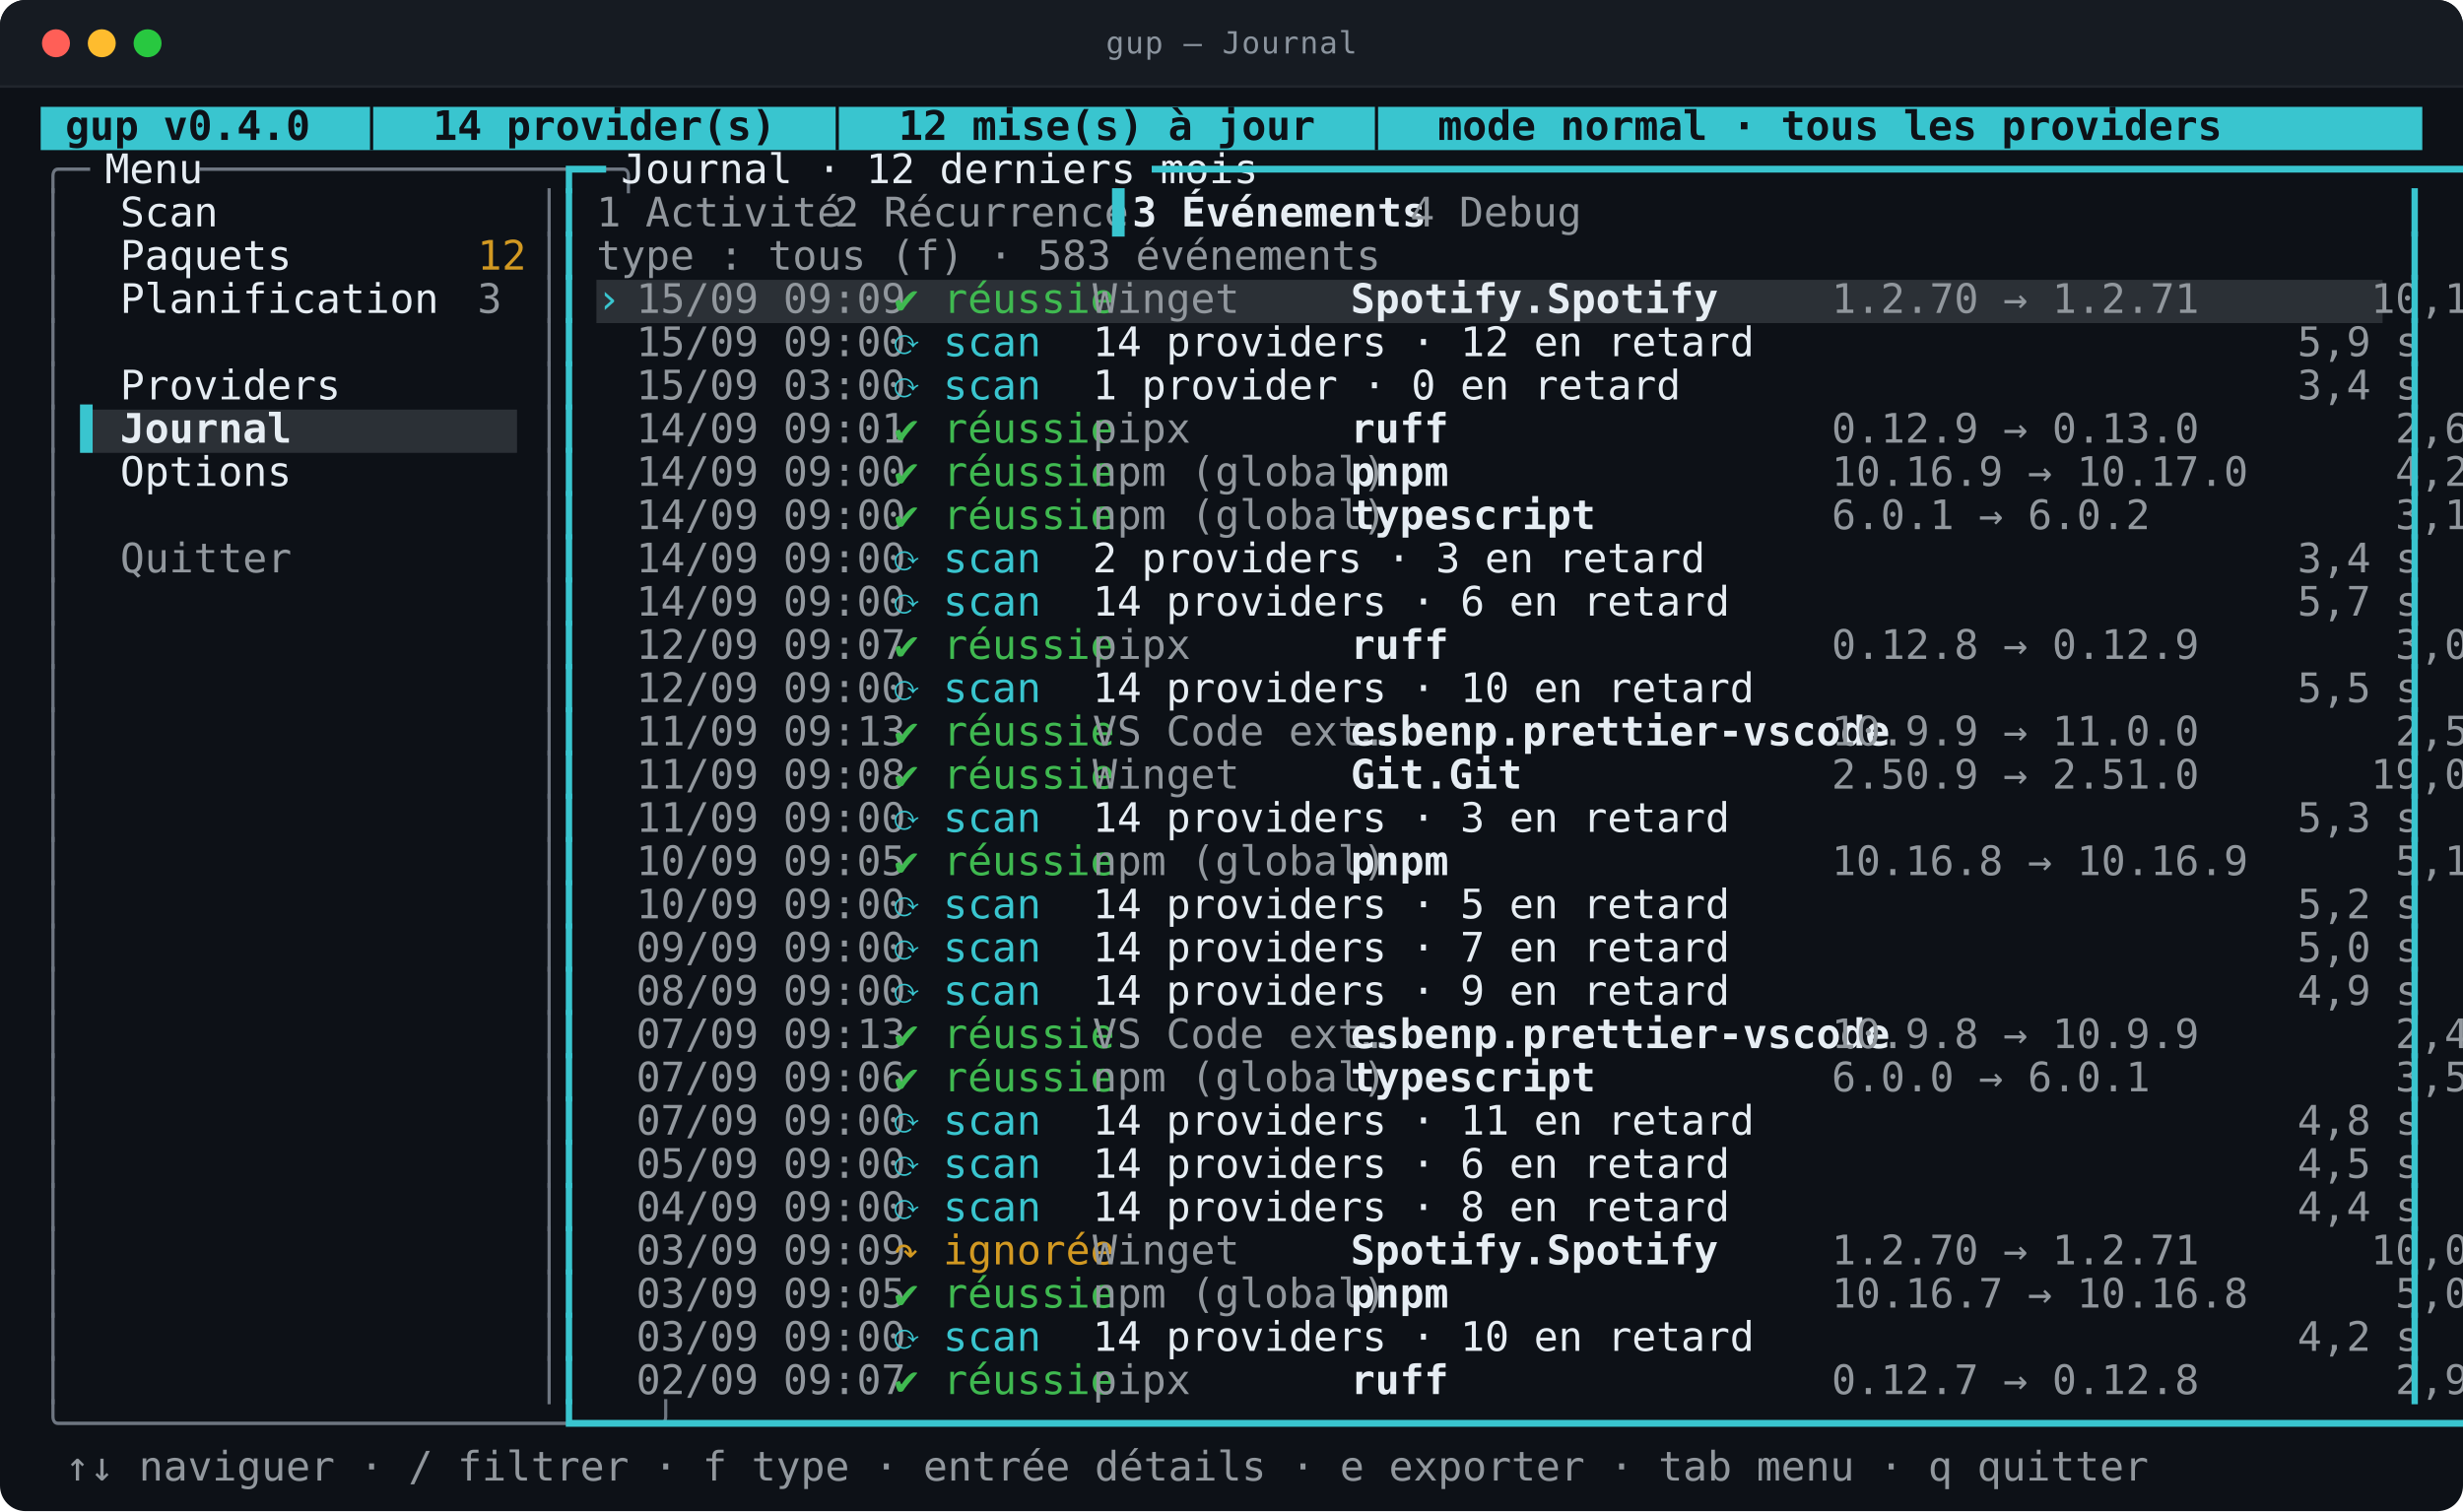
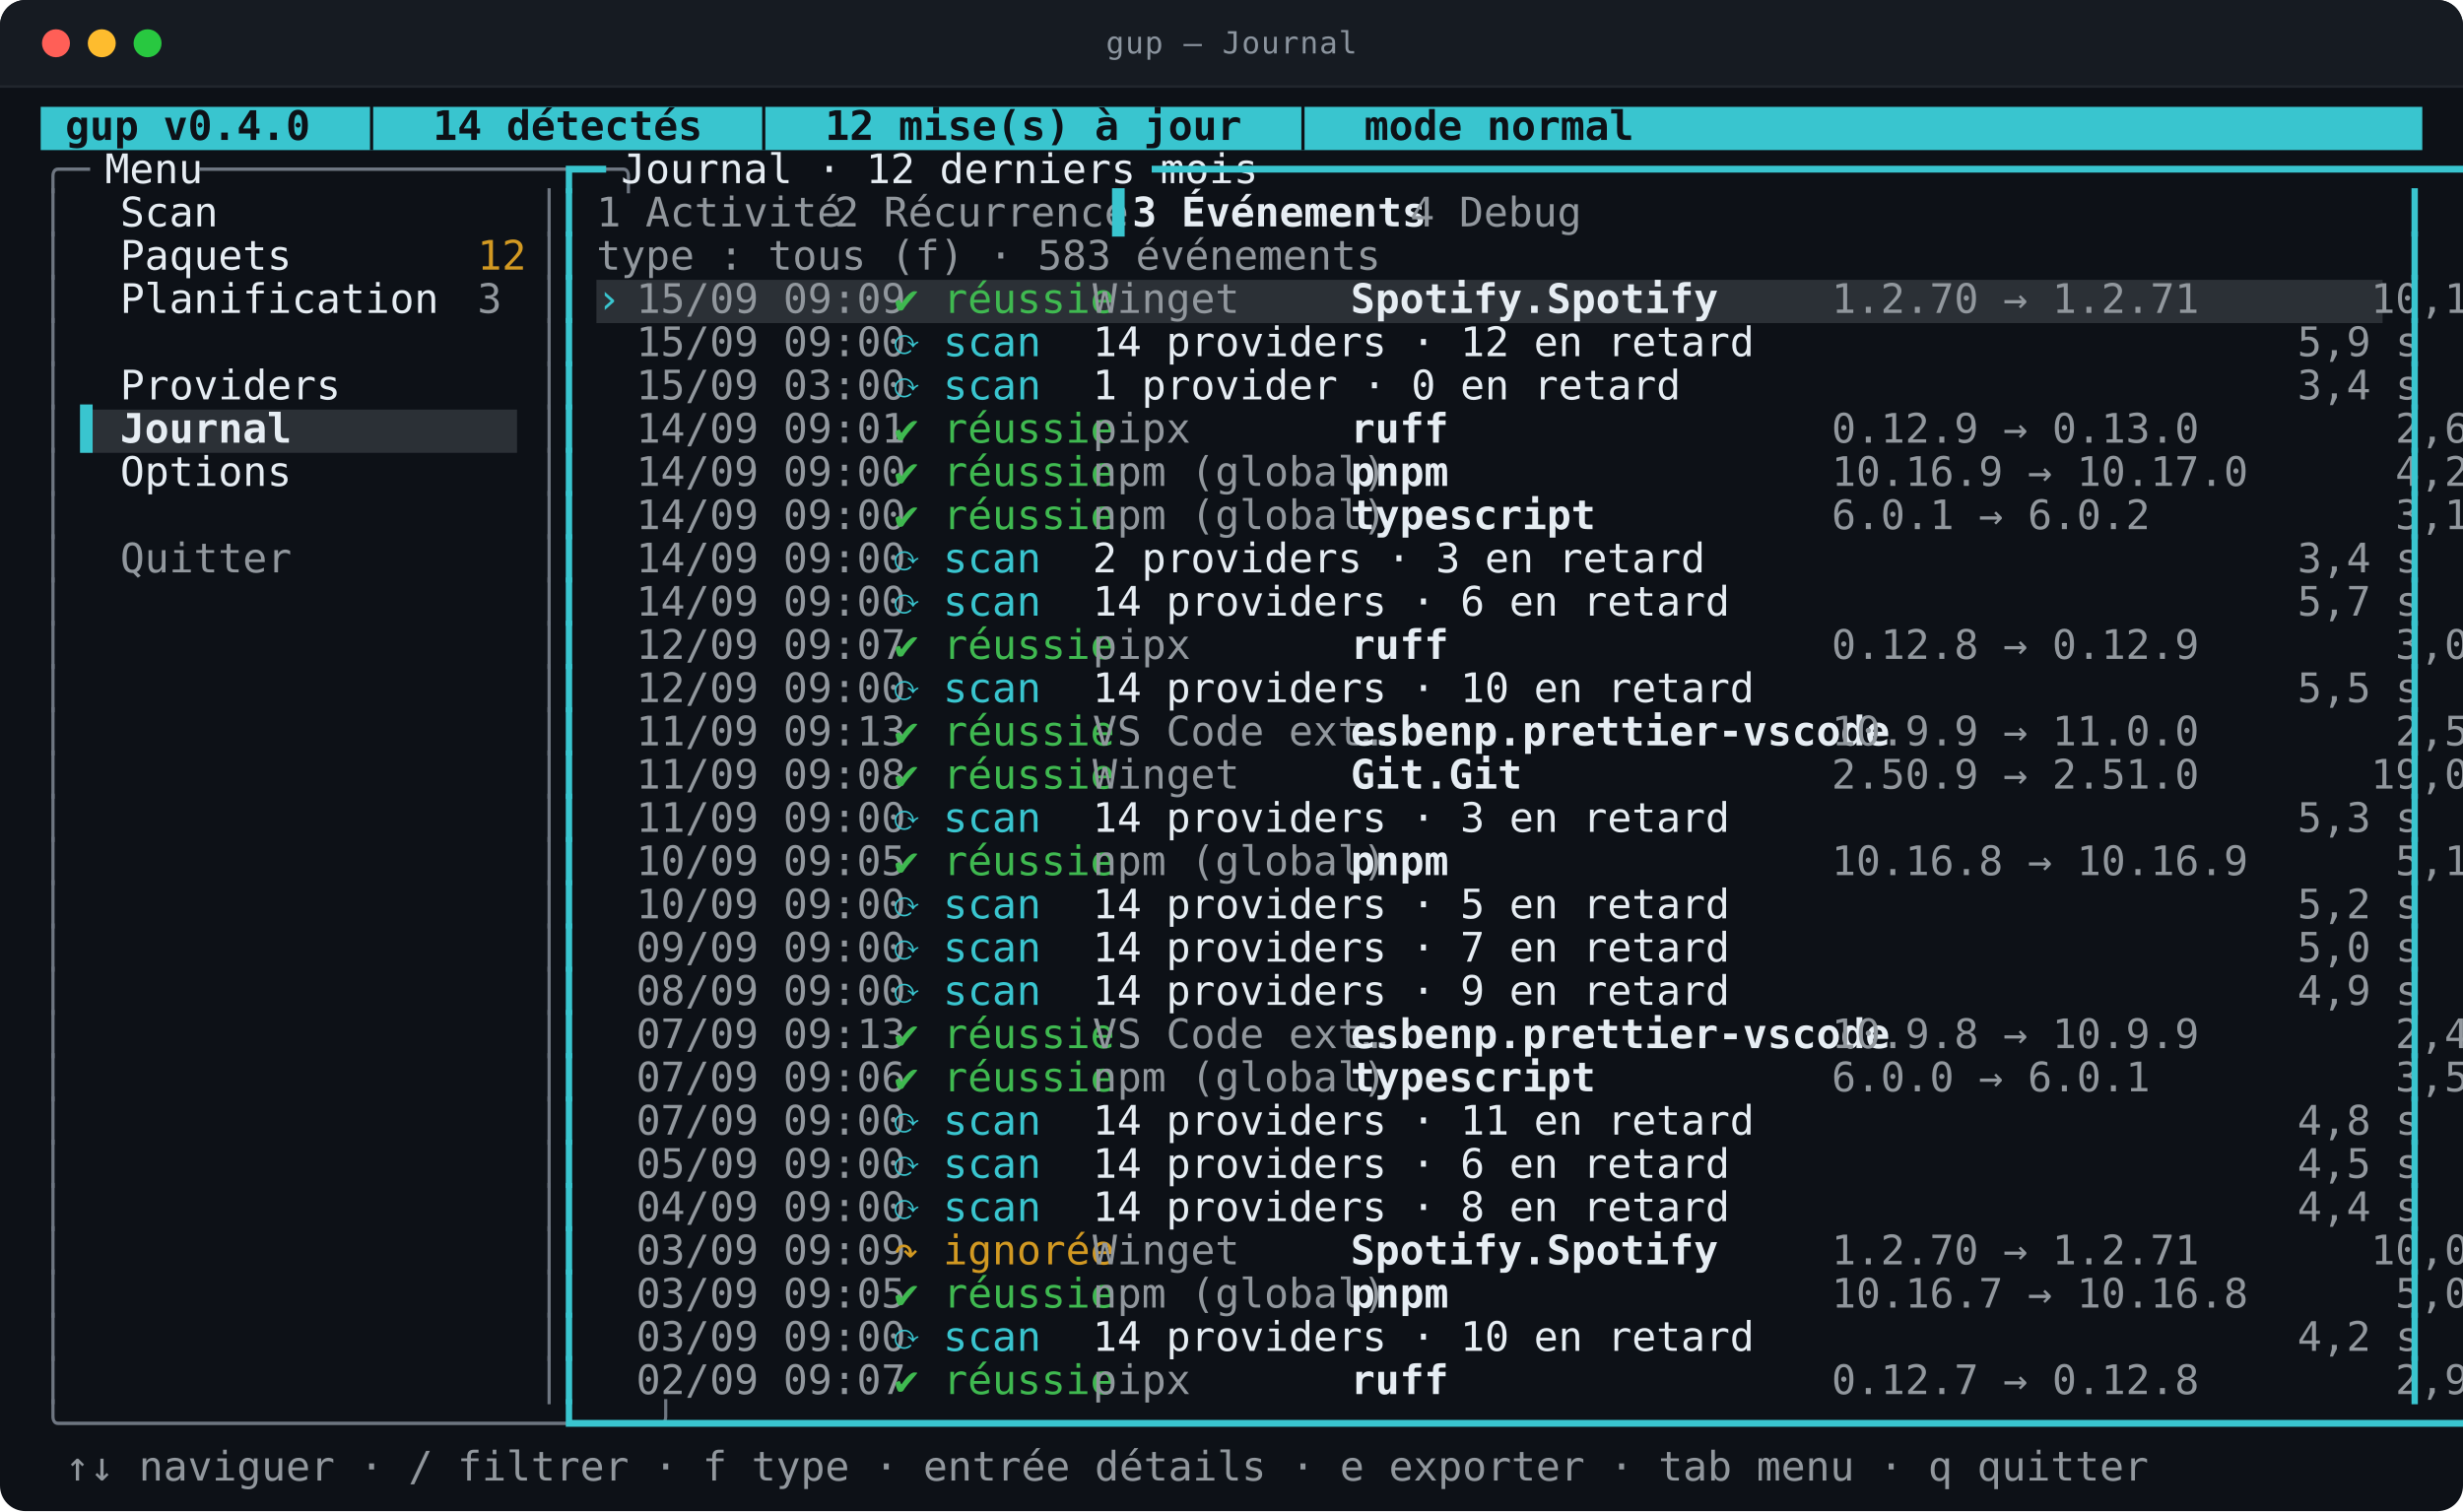
<svg xmlns="http://www.w3.org/2000/svg" viewBox="0 0 968.0 594.0" width="968.0" height="594.0" role="img" aria-labelledby="t d">
  <style>
text{font-family:ui-monospace,SFMono-Regular,"SF Mono",Menlo,Consolas,"DejaVu Sans Mono",monospace;font-size:16px}
.t{font-size:12px;letter-spacing:.4px;fill:#8b949e}
.b{font-weight:700}
.i{font-style:italic}
.u{text-decoration:underline}
.s{text-decoration:line-through}
.us{text-decoration:underline line-through}
.d{opacity:0.62}
.c0{fill:#39c5cf}
.c1{fill:#2b3036}
.c2{fill:#0d1117}
.c3{fill:#6e7681}
.c4{fill:#e6edf3}
.c5{fill:#91979d}
.c6{fill:#d29922}
.c7{fill:#3fb950}
</style>
  <rect y="0.0" width="968.0" height="594.0" rx="10.0" fill="#0d1117" />
  <rect y="0.0" width="968.0" height="34.0" rx="10.0" fill="#161b22" />
  <rect y="24.0" width="968.0" height="10.0" fill="#161b22" />
  <line x1="0.0" y1="34.0" x2="968.0" y2="34.0" stroke="#21262d" />
  <circle cx="22.0" cy="17.0" r="5.5" fill="#ff5f57" />
  <circle cx="40.0" cy="17.0" r="5.5" fill="#febc2e" />
  <circle cx="58.0" cy="17.0" r="5.5" fill="#28c840" />
  <text class="t" x="484.0" y="21.0" text-anchor="middle">gup — Journal</text>
  <rect class="c0" x="16.0" y="42.0" width="936.0" height="17.0" />
  <rect class="c1" x="234.4" y="110.0" width="702.0" height="17.0" />
  <rect class="c1" x="31.6" y="161.0" width="171.6" height="17.0" />
-   <text class="c2 b" x="16.0" y="55.0" textLength="694.2" lengthAdjust="spacingAndGlyphs" xml:space="preserve"> gup v0.4.0  │  14 provider(s)  │  12 mise(s) à jour  │  mode normal · tous les providers</text>
+   <text class="c2 b" x="16.0" y="55.0" textLength="507.0" lengthAdjust="spacingAndGlyphs" xml:space="preserve"> gup v0.4.0  │  14 détectés  │  12 mise(s) à jour  │  mode normal</text>
  <text class="c3" x="16.0" y="72.0" textLength="15.6" lengthAdjust="spacingAndGlyphs" xml:space="preserve">╭─</text>
  <text class="c4" x="31.6" y="72.0" textLength="46.8" lengthAdjust="spacingAndGlyphs" xml:space="preserve"> Menu </text>
  <text class="c3" x="78.4" y="72.0" textLength="140.4" lengthAdjust="spacingAndGlyphs" xml:space="preserve">─────────────────╮</text>
  <text class="c0" x="218.8" y="72.0" textLength="15.6" lengthAdjust="spacingAndGlyphs" xml:space="preserve">┏━</text>
  <text class="c4" x="234.4" y="72.0" textLength="218.4" lengthAdjust="spacingAndGlyphs" xml:space="preserve"> Journal · 12 derniers mois </text>
  <text class="c0" x="452.8" y="72.0" textLength="499.2" lengthAdjust="spacingAndGlyphs" xml:space="preserve">━━━━━━━━━━━━━━━━━━━━━━━━━━━━━━━━━━━━━━━━━━━━━━━━━━━━━━━━━━━━━━━┓</text>
  <text class="c3" x="16.0" y="89.0" textLength="7.8" lengthAdjust="spacingAndGlyphs" xml:space="preserve">│</text>
  <text class="c4" x="47.2" y="89.0" textLength="140.4" lengthAdjust="spacingAndGlyphs" xml:space="preserve">Scan              </text>
  <text class="c3" x="211.0" y="89.0" textLength="7.8" lengthAdjust="spacingAndGlyphs" xml:space="preserve">│</text>
  <text class="c0" x="218.8" y="89.0" textLength="7.8" lengthAdjust="spacingAndGlyphs" xml:space="preserve">┃</text>
  <text class="c5" x="234.4" y="89.0" textLength="78.0" lengthAdjust="spacingAndGlyphs" xml:space="preserve">1 Activité</text>
  <text class="c5" x="328.0" y="89.0" textLength="93.6" lengthAdjust="spacingAndGlyphs" xml:space="preserve">2 Récurrence</text>
  <text class="c0" x="437.2" y="89.0" textLength="7.8" lengthAdjust="spacingAndGlyphs" xml:space="preserve">▌</text>
  <text class="c4 b" x="445.0" y="89.0" textLength="93.6" lengthAdjust="spacingAndGlyphs" xml:space="preserve">3 Événements</text>
  <text class="c5" x="554.2" y="89.0" textLength="54.6" lengthAdjust="spacingAndGlyphs" xml:space="preserve">4 Debug</text>
  <text class="c0" x="944.2" y="89.0" textLength="7.8" lengthAdjust="spacingAndGlyphs" xml:space="preserve">┃</text>
  <text class="c3" x="16.0" y="106.0" textLength="7.8" lengthAdjust="spacingAndGlyphs" xml:space="preserve">│</text>
  <text class="c4" x="47.2" y="106.0" textLength="140.4" lengthAdjust="spacingAndGlyphs" xml:space="preserve">Paquets           </text>
  <text class="c6" x="187.6" y="106.0" textLength="15.6" lengthAdjust="spacingAndGlyphs" xml:space="preserve">12</text>
  <text class="c3" x="211.0" y="106.0" textLength="7.8" lengthAdjust="spacingAndGlyphs" xml:space="preserve">│</text>
  <text class="c0" x="218.8" y="106.0" textLength="7.8" lengthAdjust="spacingAndGlyphs" xml:space="preserve">┃</text>
  <text class="c5" x="234.4" y="106.0" textLength="249.6" lengthAdjust="spacingAndGlyphs" xml:space="preserve">type : tous (f) · 583 événements</text>
  <text class="c0" x="944.2" y="106.0" textLength="7.8" lengthAdjust="spacingAndGlyphs" xml:space="preserve">┃</text>
  <text class="c3" x="16.0" y="123.0" textLength="7.8" lengthAdjust="spacingAndGlyphs" xml:space="preserve">│</text>
  <text class="c4" x="47.2" y="123.0" textLength="140.4" lengthAdjust="spacingAndGlyphs" xml:space="preserve">Planification     </text>
  <text class="c5" x="187.6" y="123.0" textLength="7.8" lengthAdjust="spacingAndGlyphs" xml:space="preserve">3</text>
  <text class="c3" x="211.0" y="123.0" textLength="7.8" lengthAdjust="spacingAndGlyphs" xml:space="preserve">│</text>
  <text class="c0" x="218.8" y="123.0" textLength="7.8" lengthAdjust="spacingAndGlyphs" xml:space="preserve">┃</text>
  <text class="c0" x="234.4" y="123.0" textLength="15.6" lengthAdjust="spacingAndGlyphs" xml:space="preserve">› </text>
  <text class="c5" x="250.0" y="123.0" textLength="101.4" lengthAdjust="spacingAndGlyphs" xml:space="preserve">15/09 09:09  </text>
  <text class="c7" x="351.4" y="123.0" textLength="78.0" lengthAdjust="spacingAndGlyphs" xml:space="preserve">✔ réussie </text>
  <text class="c5" x="429.4" y="123.0" textLength="101.4" lengthAdjust="spacingAndGlyphs" xml:space="preserve">Winget       </text>
  <text class="c4 b" x="530.8" y="123.0" textLength="179.4" lengthAdjust="spacingAndGlyphs" xml:space="preserve">Spotify.Spotify        </text>
  <text class="c5" x="710.2" y="123.0" textLength="226.2" lengthAdjust="spacingAndGlyphs" xml:space="preserve"> 1.2.70 → 1.2.71       10,1 s</text>
  <text class="c0" x="944.2" y="123.0" textLength="7.8" lengthAdjust="spacingAndGlyphs" xml:space="preserve">┃</text>
  <text class="c3" x="16.0" y="140.0" textLength="7.8" lengthAdjust="spacingAndGlyphs" xml:space="preserve">│</text>
  <text class="c3" x="211.0" y="140.0" textLength="7.8" lengthAdjust="spacingAndGlyphs" xml:space="preserve">│</text>
  <text class="c0" x="218.8" y="140.0" textLength="7.8" lengthAdjust="spacingAndGlyphs" xml:space="preserve">┃</text>
  <text class="c5" x="250.0" y="140.0" textLength="101.4" lengthAdjust="spacingAndGlyphs" xml:space="preserve">15/09 09:00  </text>
  <text class="c0" x="351.4" y="140.0" textLength="78.0" lengthAdjust="spacingAndGlyphs" xml:space="preserve">⟳ scan    </text>
  <text class="c4" x="429.4" y="140.0" textLength="444.6" lengthAdjust="spacingAndGlyphs" xml:space="preserve">14 providers · 12 en retard                              </text>
  <text class="c5" x="874.0" y="140.0" textLength="62.4" lengthAdjust="spacingAndGlyphs" xml:space="preserve">   5,9 s</text>
  <text class="c0" x="944.2" y="140.0" textLength="7.8" lengthAdjust="spacingAndGlyphs" xml:space="preserve">┃</text>
  <text class="c3" x="16.0" y="157.0" textLength="7.8" lengthAdjust="spacingAndGlyphs" xml:space="preserve">│</text>
  <text class="c4" x="47.2" y="157.0" textLength="140.4" lengthAdjust="spacingAndGlyphs" xml:space="preserve">Providers         </text>
  <text class="c3" x="211.0" y="157.0" textLength="7.8" lengthAdjust="spacingAndGlyphs" xml:space="preserve">│</text>
  <text class="c0" x="218.8" y="157.0" textLength="7.8" lengthAdjust="spacingAndGlyphs" xml:space="preserve">┃</text>
  <text class="c5" x="250.0" y="157.0" textLength="101.4" lengthAdjust="spacingAndGlyphs" xml:space="preserve">15/09 03:00  </text>
  <text class="c0" x="351.4" y="157.0" textLength="78.0" lengthAdjust="spacingAndGlyphs" xml:space="preserve">⟳ scan    </text>
  <text class="c4" x="429.4" y="157.0" textLength="444.6" lengthAdjust="spacingAndGlyphs" xml:space="preserve">1 provider · 0 en retard                                 </text>
  <text class="c5" x="874.0" y="157.0" textLength="62.4" lengthAdjust="spacingAndGlyphs" xml:space="preserve">   3,4 s</text>
  <text class="c0" x="944.2" y="157.0" textLength="7.8" lengthAdjust="spacingAndGlyphs" xml:space="preserve">┃</text>
  <text class="c3" x="16.0" y="174.0" textLength="7.8" lengthAdjust="spacingAndGlyphs" xml:space="preserve">│</text>
  <text class="c0" x="31.6" y="174.0" textLength="15.6" lengthAdjust="spacingAndGlyphs" xml:space="preserve">▌ </text>
  <text class="c4 b" x="47.2" y="174.0" textLength="140.4" lengthAdjust="spacingAndGlyphs" xml:space="preserve">Journal           </text>
  <text class="c3" x="211.0" y="174.0" textLength="7.8" lengthAdjust="spacingAndGlyphs" xml:space="preserve">│</text>
  <text class="c0" x="218.8" y="174.0" textLength="7.8" lengthAdjust="spacingAndGlyphs" xml:space="preserve">┃</text>
  <text class="c5" x="250.0" y="174.0" textLength="101.4" lengthAdjust="spacingAndGlyphs" xml:space="preserve">14/09 09:01  </text>
  <text class="c7" x="351.4" y="174.0" textLength="78.0" lengthAdjust="spacingAndGlyphs" xml:space="preserve">✔ réussie </text>
  <text class="c5" x="429.4" y="174.0" textLength="101.4" lengthAdjust="spacingAndGlyphs" xml:space="preserve">pipx         </text>
  <text class="c4 b" x="530.8" y="174.0" textLength="179.4" lengthAdjust="spacingAndGlyphs" xml:space="preserve">ruff                   </text>
  <text class="c5" x="710.2" y="174.0" textLength="226.2" lengthAdjust="spacingAndGlyphs" xml:space="preserve"> 0.12.9 → 0.13.0        2,6 s</text>
  <text class="c0" x="944.2" y="174.0" textLength="7.8" lengthAdjust="spacingAndGlyphs" xml:space="preserve">┃</text>
  <text class="c3" x="16.0" y="191.0" textLength="7.8" lengthAdjust="spacingAndGlyphs" xml:space="preserve">│</text>
  <text class="c4" x="47.2" y="191.0" textLength="140.4" lengthAdjust="spacingAndGlyphs" xml:space="preserve">Options           </text>
  <text class="c3" x="211.0" y="191.0" textLength="7.8" lengthAdjust="spacingAndGlyphs" xml:space="preserve">│</text>
  <text class="c0" x="218.8" y="191.0" textLength="7.8" lengthAdjust="spacingAndGlyphs" xml:space="preserve">┃</text>
  <text class="c5" x="250.0" y="191.0" textLength="101.4" lengthAdjust="spacingAndGlyphs" xml:space="preserve">14/09 09:00  </text>
  <text class="c7" x="351.4" y="191.0" textLength="78.0" lengthAdjust="spacingAndGlyphs" xml:space="preserve">✔ réussie </text>
  <text class="c5" x="429.4" y="191.0" textLength="101.4" lengthAdjust="spacingAndGlyphs" xml:space="preserve">npm (global) </text>
  <text class="c4 b" x="530.8" y="191.0" textLength="179.4" lengthAdjust="spacingAndGlyphs" xml:space="preserve">pnpm                   </text>
  <text class="c5" x="710.2" y="191.0" textLength="226.2" lengthAdjust="spacingAndGlyphs" xml:space="preserve"> 10.16.9 → 10.17.0      4,2 s</text>
  <text class="c0" x="944.2" y="191.0" textLength="7.8" lengthAdjust="spacingAndGlyphs" xml:space="preserve">┃</text>
  <text class="c3" x="16.0" y="208.0" textLength="7.8" lengthAdjust="spacingAndGlyphs" xml:space="preserve">│</text>
  <text class="c3" x="211.0" y="208.0" textLength="7.8" lengthAdjust="spacingAndGlyphs" xml:space="preserve">│</text>
  <text class="c0" x="218.8" y="208.0" textLength="7.8" lengthAdjust="spacingAndGlyphs" xml:space="preserve">┃</text>
  <text class="c5" x="250.0" y="208.0" textLength="101.4" lengthAdjust="spacingAndGlyphs" xml:space="preserve">14/09 09:00  </text>
  <text class="c7" x="351.4" y="208.0" textLength="78.0" lengthAdjust="spacingAndGlyphs" xml:space="preserve">✔ réussie </text>
  <text class="c5" x="429.4" y="208.0" textLength="101.4" lengthAdjust="spacingAndGlyphs" xml:space="preserve">npm (global) </text>
  <text class="c4 b" x="530.8" y="208.0" textLength="179.4" lengthAdjust="spacingAndGlyphs" xml:space="preserve">typescript             </text>
  <text class="c5" x="710.2" y="208.0" textLength="226.2" lengthAdjust="spacingAndGlyphs" xml:space="preserve"> 6.0.1 → 6.0.2          3,1 s</text>
  <text class="c0" x="944.2" y="208.0" textLength="7.8" lengthAdjust="spacingAndGlyphs" xml:space="preserve">┃</text>
  <text class="c3" x="16.0" y="225.0" textLength="7.8" lengthAdjust="spacingAndGlyphs" xml:space="preserve">│</text>
  <text class="c5" x="47.2" y="225.0" textLength="140.4" lengthAdjust="spacingAndGlyphs" xml:space="preserve">Quitter           </text>
  <text class="c3" x="211.0" y="225.0" textLength="7.8" lengthAdjust="spacingAndGlyphs" xml:space="preserve">│</text>
  <text class="c0" x="218.8" y="225.0" textLength="7.8" lengthAdjust="spacingAndGlyphs" xml:space="preserve">┃</text>
  <text class="c5" x="250.0" y="225.0" textLength="101.4" lengthAdjust="spacingAndGlyphs" xml:space="preserve">14/09 09:00  </text>
  <text class="c0" x="351.4" y="225.0" textLength="78.0" lengthAdjust="spacingAndGlyphs" xml:space="preserve">⟳ scan    </text>
  <text class="c4" x="429.4" y="225.0" textLength="444.6" lengthAdjust="spacingAndGlyphs" xml:space="preserve">2 providers · 3 en retard                                </text>
  <text class="c5" x="874.0" y="225.0" textLength="62.4" lengthAdjust="spacingAndGlyphs" xml:space="preserve">   3,4 s</text>
  <text class="c0" x="944.2" y="225.0" textLength="7.8" lengthAdjust="spacingAndGlyphs" xml:space="preserve">┃</text>
  <text class="c3" x="16.0" y="242.0" textLength="7.8" lengthAdjust="spacingAndGlyphs" xml:space="preserve">│</text>
  <text class="c3" x="211.0" y="242.0" textLength="7.8" lengthAdjust="spacingAndGlyphs" xml:space="preserve">│</text>
  <text class="c0" x="218.8" y="242.0" textLength="7.8" lengthAdjust="spacingAndGlyphs" xml:space="preserve">┃</text>
  <text class="c5" x="250.0" y="242.0" textLength="101.4" lengthAdjust="spacingAndGlyphs" xml:space="preserve">14/09 09:00  </text>
  <text class="c0" x="351.4" y="242.0" textLength="78.0" lengthAdjust="spacingAndGlyphs" xml:space="preserve">⟳ scan    </text>
  <text class="c4" x="429.4" y="242.0" textLength="444.6" lengthAdjust="spacingAndGlyphs" xml:space="preserve">14 providers · 6 en retard                               </text>
  <text class="c5" x="874.0" y="242.0" textLength="62.4" lengthAdjust="spacingAndGlyphs" xml:space="preserve">   5,7 s</text>
  <text class="c0" x="944.2" y="242.0" textLength="7.8" lengthAdjust="spacingAndGlyphs" xml:space="preserve">┃</text>
  <text class="c3" x="16.0" y="259.0" textLength="7.8" lengthAdjust="spacingAndGlyphs" xml:space="preserve">│</text>
  <text class="c3" x="211.0" y="259.0" textLength="7.8" lengthAdjust="spacingAndGlyphs" xml:space="preserve">│</text>
  <text class="c0" x="218.8" y="259.0" textLength="7.8" lengthAdjust="spacingAndGlyphs" xml:space="preserve">┃</text>
  <text class="c5" x="250.0" y="259.0" textLength="101.4" lengthAdjust="spacingAndGlyphs" xml:space="preserve">12/09 09:07  </text>
  <text class="c7" x="351.4" y="259.0" textLength="78.0" lengthAdjust="spacingAndGlyphs" xml:space="preserve">✔ réussie </text>
  <text class="c5" x="429.4" y="259.0" textLength="101.4" lengthAdjust="spacingAndGlyphs" xml:space="preserve">pipx         </text>
  <text class="c4 b" x="530.8" y="259.0" textLength="179.4" lengthAdjust="spacingAndGlyphs" xml:space="preserve">ruff                   </text>
  <text class="c5" x="710.2" y="259.0" textLength="226.2" lengthAdjust="spacingAndGlyphs" xml:space="preserve"> 0.12.8 → 0.12.9        3,0 s</text>
  <text class="c0" x="944.2" y="259.0" textLength="7.8" lengthAdjust="spacingAndGlyphs" xml:space="preserve">┃</text>
  <text class="c3" x="16.0" y="276.0" textLength="7.8" lengthAdjust="spacingAndGlyphs" xml:space="preserve">│</text>
  <text class="c3" x="211.0" y="276.0" textLength="7.8" lengthAdjust="spacingAndGlyphs" xml:space="preserve">│</text>
  <text class="c0" x="218.8" y="276.0" textLength="7.8" lengthAdjust="spacingAndGlyphs" xml:space="preserve">┃</text>
  <text class="c5" x="250.0" y="276.0" textLength="101.4" lengthAdjust="spacingAndGlyphs" xml:space="preserve">12/09 09:00  </text>
  <text class="c0" x="351.4" y="276.0" textLength="78.0" lengthAdjust="spacingAndGlyphs" xml:space="preserve">⟳ scan    </text>
  <text class="c4" x="429.4" y="276.0" textLength="444.6" lengthAdjust="spacingAndGlyphs" xml:space="preserve">14 providers · 10 en retard                              </text>
  <text class="c5" x="874.0" y="276.0" textLength="62.4" lengthAdjust="spacingAndGlyphs" xml:space="preserve">   5,5 s</text>
  <text class="c0" x="944.2" y="276.0" textLength="7.8" lengthAdjust="spacingAndGlyphs" xml:space="preserve">┃</text>
  <text class="c3" x="16.0" y="293.0" textLength="7.8" lengthAdjust="spacingAndGlyphs" xml:space="preserve">│</text>
  <text class="c3" x="211.0" y="293.0" textLength="7.8" lengthAdjust="spacingAndGlyphs" xml:space="preserve">│</text>
  <text class="c0" x="218.8" y="293.0" textLength="7.8" lengthAdjust="spacingAndGlyphs" xml:space="preserve">┃</text>
  <text class="c5" x="250.0" y="293.0" textLength="101.4" lengthAdjust="spacingAndGlyphs" xml:space="preserve">11/09 09:13  </text>
  <text class="c7" x="351.4" y="293.0" textLength="78.0" lengthAdjust="spacingAndGlyphs" xml:space="preserve">✔ réussie </text>
  <text class="c5" x="429.4" y="293.0" textLength="101.4" lengthAdjust="spacingAndGlyphs" xml:space="preserve">VS Code ext… </text>
  <text class="c4 b" x="530.8" y="293.0" textLength="179.4" lengthAdjust="spacingAndGlyphs" xml:space="preserve">esbenp.prettier-vscode </text>
  <text class="c5" x="710.2" y="293.0" textLength="226.2" lengthAdjust="spacingAndGlyphs" xml:space="preserve"> 10.9.9 → 11.0.0        2,5 s</text>
  <text class="c0" x="944.2" y="293.0" textLength="7.8" lengthAdjust="spacingAndGlyphs" xml:space="preserve">┃</text>
  <text class="c3" x="16.0" y="310.0" textLength="7.8" lengthAdjust="spacingAndGlyphs" xml:space="preserve">│</text>
  <text class="c3" x="211.0" y="310.0" textLength="7.8" lengthAdjust="spacingAndGlyphs" xml:space="preserve">│</text>
  <text class="c0" x="218.8" y="310.0" textLength="7.8" lengthAdjust="spacingAndGlyphs" xml:space="preserve">┃</text>
  <text class="c5" x="250.0" y="310.0" textLength="101.4" lengthAdjust="spacingAndGlyphs" xml:space="preserve">11/09 09:08  </text>
  <text class="c7" x="351.4" y="310.0" textLength="78.0" lengthAdjust="spacingAndGlyphs" xml:space="preserve">✔ réussie </text>
  <text class="c5" x="429.4" y="310.0" textLength="101.4" lengthAdjust="spacingAndGlyphs" xml:space="preserve">Winget       </text>
  <text class="c4 b" x="530.8" y="310.0" textLength="179.4" lengthAdjust="spacingAndGlyphs" xml:space="preserve">Git.Git                </text>
  <text class="c5" x="710.2" y="310.0" textLength="226.2" lengthAdjust="spacingAndGlyphs" xml:space="preserve"> 2.50.9 → 2.51.0       19,0 s</text>
  <text class="c0" x="944.2" y="310.0" textLength="7.8" lengthAdjust="spacingAndGlyphs" xml:space="preserve">┃</text>
  <text class="c3" x="16.0" y="327.0" textLength="7.8" lengthAdjust="spacingAndGlyphs" xml:space="preserve">│</text>
  <text class="c3" x="211.0" y="327.0" textLength="7.8" lengthAdjust="spacingAndGlyphs" xml:space="preserve">│</text>
  <text class="c0" x="218.8" y="327.0" textLength="7.8" lengthAdjust="spacingAndGlyphs" xml:space="preserve">┃</text>
  <text class="c5" x="250.0" y="327.0" textLength="101.4" lengthAdjust="spacingAndGlyphs" xml:space="preserve">11/09 09:00  </text>
  <text class="c0" x="351.4" y="327.0" textLength="78.0" lengthAdjust="spacingAndGlyphs" xml:space="preserve">⟳ scan    </text>
  <text class="c4" x="429.4" y="327.0" textLength="444.6" lengthAdjust="spacingAndGlyphs" xml:space="preserve">14 providers · 3 en retard                               </text>
  <text class="c5" x="874.0" y="327.0" textLength="62.4" lengthAdjust="spacingAndGlyphs" xml:space="preserve">   5,3 s</text>
  <text class="c0" x="944.2" y="327.0" textLength="7.8" lengthAdjust="spacingAndGlyphs" xml:space="preserve">┃</text>
  <text class="c3" x="16.0" y="344.0" textLength="7.8" lengthAdjust="spacingAndGlyphs" xml:space="preserve">│</text>
  <text class="c3" x="211.0" y="344.0" textLength="7.8" lengthAdjust="spacingAndGlyphs" xml:space="preserve">│</text>
  <text class="c0" x="218.8" y="344.0" textLength="7.8" lengthAdjust="spacingAndGlyphs" xml:space="preserve">┃</text>
  <text class="c5" x="250.0" y="344.0" textLength="101.4" lengthAdjust="spacingAndGlyphs" xml:space="preserve">10/09 09:05  </text>
  <text class="c7" x="351.4" y="344.0" textLength="78.0" lengthAdjust="spacingAndGlyphs" xml:space="preserve">✔ réussie </text>
  <text class="c5" x="429.4" y="344.0" textLength="101.4" lengthAdjust="spacingAndGlyphs" xml:space="preserve">npm (global) </text>
  <text class="c4 b" x="530.8" y="344.0" textLength="179.4" lengthAdjust="spacingAndGlyphs" xml:space="preserve">pnpm                   </text>
  <text class="c5" x="710.2" y="344.0" textLength="226.2" lengthAdjust="spacingAndGlyphs" xml:space="preserve"> 10.16.8 → 10.16.9      5,1 s</text>
  <text class="c0" x="944.2" y="344.0" textLength="7.8" lengthAdjust="spacingAndGlyphs" xml:space="preserve">┃</text>
  <text class="c3" x="16.0" y="361.0" textLength="7.8" lengthAdjust="spacingAndGlyphs" xml:space="preserve">│</text>
  <text class="c3" x="211.0" y="361.0" textLength="7.8" lengthAdjust="spacingAndGlyphs" xml:space="preserve">│</text>
  <text class="c0" x="218.8" y="361.0" textLength="7.8" lengthAdjust="spacingAndGlyphs" xml:space="preserve">┃</text>
  <text class="c5" x="250.0" y="361.0" textLength="101.4" lengthAdjust="spacingAndGlyphs" xml:space="preserve">10/09 09:00  </text>
  <text class="c0" x="351.4" y="361.0" textLength="78.0" lengthAdjust="spacingAndGlyphs" xml:space="preserve">⟳ scan    </text>
  <text class="c4" x="429.4" y="361.0" textLength="444.6" lengthAdjust="spacingAndGlyphs" xml:space="preserve">14 providers · 5 en retard                               </text>
  <text class="c5" x="874.0" y="361.0" textLength="62.4" lengthAdjust="spacingAndGlyphs" xml:space="preserve">   5,2 s</text>
  <text class="c0" x="944.2" y="361.0" textLength="7.8" lengthAdjust="spacingAndGlyphs" xml:space="preserve">┃</text>
  <text class="c3" x="16.0" y="378.0" textLength="7.8" lengthAdjust="spacingAndGlyphs" xml:space="preserve">│</text>
  <text class="c3" x="211.0" y="378.0" textLength="7.8" lengthAdjust="spacingAndGlyphs" xml:space="preserve">│</text>
  <text class="c0" x="218.8" y="378.0" textLength="7.8" lengthAdjust="spacingAndGlyphs" xml:space="preserve">┃</text>
  <text class="c5" x="250.0" y="378.0" textLength="101.4" lengthAdjust="spacingAndGlyphs" xml:space="preserve">09/09 09:00  </text>
  <text class="c0" x="351.4" y="378.0" textLength="78.0" lengthAdjust="spacingAndGlyphs" xml:space="preserve">⟳ scan    </text>
  <text class="c4" x="429.4" y="378.0" textLength="444.6" lengthAdjust="spacingAndGlyphs" xml:space="preserve">14 providers · 7 en retard                               </text>
  <text class="c5" x="874.0" y="378.0" textLength="62.4" lengthAdjust="spacingAndGlyphs" xml:space="preserve">   5,0 s</text>
  <text class="c0" x="944.2" y="378.0" textLength="7.8" lengthAdjust="spacingAndGlyphs" xml:space="preserve">┃</text>
  <text class="c3" x="16.0" y="395.0" textLength="7.8" lengthAdjust="spacingAndGlyphs" xml:space="preserve">│</text>
  <text class="c3" x="211.0" y="395.0" textLength="7.8" lengthAdjust="spacingAndGlyphs" xml:space="preserve">│</text>
  <text class="c0" x="218.8" y="395.0" textLength="7.8" lengthAdjust="spacingAndGlyphs" xml:space="preserve">┃</text>
  <text class="c5" x="250.0" y="395.0" textLength="101.4" lengthAdjust="spacingAndGlyphs" xml:space="preserve">08/09 09:00  </text>
  <text class="c0" x="351.4" y="395.0" textLength="78.0" lengthAdjust="spacingAndGlyphs" xml:space="preserve">⟳ scan    </text>
  <text class="c4" x="429.4" y="395.0" textLength="444.6" lengthAdjust="spacingAndGlyphs" xml:space="preserve">14 providers · 9 en retard                               </text>
  <text class="c5" x="874.0" y="395.0" textLength="62.4" lengthAdjust="spacingAndGlyphs" xml:space="preserve">   4,9 s</text>
  <text class="c0" x="944.2" y="395.0" textLength="7.8" lengthAdjust="spacingAndGlyphs" xml:space="preserve">┃</text>
  <text class="c3" x="16.0" y="412.0" textLength="7.8" lengthAdjust="spacingAndGlyphs" xml:space="preserve">│</text>
  <text class="c3" x="211.0" y="412.0" textLength="7.8" lengthAdjust="spacingAndGlyphs" xml:space="preserve">│</text>
  <text class="c0" x="218.8" y="412.0" textLength="7.8" lengthAdjust="spacingAndGlyphs" xml:space="preserve">┃</text>
  <text class="c5" x="250.0" y="412.0" textLength="101.4" lengthAdjust="spacingAndGlyphs" xml:space="preserve">07/09 09:13  </text>
  <text class="c7" x="351.4" y="412.0" textLength="78.0" lengthAdjust="spacingAndGlyphs" xml:space="preserve">✔ réussie </text>
  <text class="c5" x="429.4" y="412.0" textLength="101.4" lengthAdjust="spacingAndGlyphs" xml:space="preserve">VS Code ext… </text>
  <text class="c4 b" x="530.8" y="412.0" textLength="179.4" lengthAdjust="spacingAndGlyphs" xml:space="preserve">esbenp.prettier-vscode </text>
  <text class="c5" x="710.2" y="412.0" textLength="226.2" lengthAdjust="spacingAndGlyphs" xml:space="preserve"> 10.9.8 → 10.9.9        2,4 s</text>
  <text class="c0" x="944.2" y="412.0" textLength="7.8" lengthAdjust="spacingAndGlyphs" xml:space="preserve">┃</text>
  <text class="c3" x="16.0" y="429.0" textLength="7.8" lengthAdjust="spacingAndGlyphs" xml:space="preserve">│</text>
  <text class="c3" x="211.0" y="429.0" textLength="7.8" lengthAdjust="spacingAndGlyphs" xml:space="preserve">│</text>
  <text class="c0" x="218.8" y="429.0" textLength="7.8" lengthAdjust="spacingAndGlyphs" xml:space="preserve">┃</text>
  <text class="c5" x="250.0" y="429.0" textLength="101.4" lengthAdjust="spacingAndGlyphs" xml:space="preserve">07/09 09:06  </text>
  <text class="c7" x="351.4" y="429.0" textLength="78.0" lengthAdjust="spacingAndGlyphs" xml:space="preserve">✔ réussie </text>
  <text class="c5" x="429.4" y="429.0" textLength="101.4" lengthAdjust="spacingAndGlyphs" xml:space="preserve">npm (global) </text>
  <text class="c4 b" x="530.8" y="429.0" textLength="179.4" lengthAdjust="spacingAndGlyphs" xml:space="preserve">typescript             </text>
  <text class="c5" x="710.2" y="429.0" textLength="226.2" lengthAdjust="spacingAndGlyphs" xml:space="preserve"> 6.0.0 → 6.0.1          3,5 s</text>
  <text class="c0" x="944.2" y="429.0" textLength="7.8" lengthAdjust="spacingAndGlyphs" xml:space="preserve">┃</text>
  <text class="c3" x="16.0" y="446.0" textLength="7.8" lengthAdjust="spacingAndGlyphs" xml:space="preserve">│</text>
  <text class="c3" x="211.0" y="446.0" textLength="7.8" lengthAdjust="spacingAndGlyphs" xml:space="preserve">│</text>
  <text class="c0" x="218.8" y="446.0" textLength="7.8" lengthAdjust="spacingAndGlyphs" xml:space="preserve">┃</text>
  <text class="c5" x="250.0" y="446.0" textLength="101.4" lengthAdjust="spacingAndGlyphs" xml:space="preserve">07/09 09:00  </text>
  <text class="c0" x="351.4" y="446.0" textLength="78.0" lengthAdjust="spacingAndGlyphs" xml:space="preserve">⟳ scan    </text>
  <text class="c4" x="429.4" y="446.0" textLength="444.6" lengthAdjust="spacingAndGlyphs" xml:space="preserve">14 providers · 11 en retard                              </text>
  <text class="c5" x="874.0" y="446.0" textLength="62.4" lengthAdjust="spacingAndGlyphs" xml:space="preserve">   4,8 s</text>
  <text class="c0" x="944.2" y="446.0" textLength="7.8" lengthAdjust="spacingAndGlyphs" xml:space="preserve">┃</text>
  <text class="c3" x="16.0" y="463.0" textLength="7.8" lengthAdjust="spacingAndGlyphs" xml:space="preserve">│</text>
  <text class="c3" x="211.0" y="463.0" textLength="7.8" lengthAdjust="spacingAndGlyphs" xml:space="preserve">│</text>
  <text class="c0" x="218.8" y="463.0" textLength="7.8" lengthAdjust="spacingAndGlyphs" xml:space="preserve">┃</text>
  <text class="c5" x="250.0" y="463.0" textLength="101.4" lengthAdjust="spacingAndGlyphs" xml:space="preserve">05/09 09:00  </text>
  <text class="c0" x="351.4" y="463.0" textLength="78.0" lengthAdjust="spacingAndGlyphs" xml:space="preserve">⟳ scan    </text>
  <text class="c4" x="429.4" y="463.0" textLength="444.6" lengthAdjust="spacingAndGlyphs" xml:space="preserve">14 providers · 6 en retard                               </text>
  <text class="c5" x="874.0" y="463.0" textLength="62.4" lengthAdjust="spacingAndGlyphs" xml:space="preserve">   4,5 s</text>
  <text class="c0" x="944.2" y="463.0" textLength="7.8" lengthAdjust="spacingAndGlyphs" xml:space="preserve">┃</text>
  <text class="c3" x="16.0" y="480.0" textLength="7.8" lengthAdjust="spacingAndGlyphs" xml:space="preserve">│</text>
  <text class="c3" x="211.0" y="480.0" textLength="7.8" lengthAdjust="spacingAndGlyphs" xml:space="preserve">│</text>
  <text class="c0" x="218.8" y="480.0" textLength="7.8" lengthAdjust="spacingAndGlyphs" xml:space="preserve">┃</text>
  <text class="c5" x="250.0" y="480.0" textLength="101.4" lengthAdjust="spacingAndGlyphs" xml:space="preserve">04/09 09:00  </text>
  <text class="c0" x="351.4" y="480.0" textLength="78.0" lengthAdjust="spacingAndGlyphs" xml:space="preserve">⟳ scan    </text>
  <text class="c4" x="429.4" y="480.0" textLength="444.6" lengthAdjust="spacingAndGlyphs" xml:space="preserve">14 providers · 8 en retard                               </text>
  <text class="c5" x="874.0" y="480.0" textLength="62.4" lengthAdjust="spacingAndGlyphs" xml:space="preserve">   4,4 s</text>
  <text class="c0" x="944.2" y="480.0" textLength="7.8" lengthAdjust="spacingAndGlyphs" xml:space="preserve">┃</text>
  <text class="c3" x="16.0" y="497.0" textLength="7.8" lengthAdjust="spacingAndGlyphs" xml:space="preserve">│</text>
  <text class="c3" x="211.0" y="497.0" textLength="7.8" lengthAdjust="spacingAndGlyphs" xml:space="preserve">│</text>
  <text class="c0" x="218.8" y="497.0" textLength="7.8" lengthAdjust="spacingAndGlyphs" xml:space="preserve">┃</text>
  <text class="c5" x="250.0" y="497.0" textLength="101.4" lengthAdjust="spacingAndGlyphs" xml:space="preserve">03/09 09:09  </text>
  <text class="c6" x="351.4" y="497.0" textLength="78.0" lengthAdjust="spacingAndGlyphs" xml:space="preserve">↷ ignorée </text>
  <text class="c5" x="429.4" y="497.0" textLength="101.4" lengthAdjust="spacingAndGlyphs" xml:space="preserve">Winget       </text>
  <text class="c4 b" x="530.8" y="497.0" textLength="179.4" lengthAdjust="spacingAndGlyphs" xml:space="preserve">Spotify.Spotify        </text>
  <text class="c5" x="710.2" y="497.0" textLength="226.2" lengthAdjust="spacingAndGlyphs" xml:space="preserve"> 1.2.70 → 1.2.71       10,0 s</text>
  <text class="c0" x="944.2" y="497.0" textLength="7.8" lengthAdjust="spacingAndGlyphs" xml:space="preserve">┃</text>
  <text class="c3" x="16.0" y="514.0" textLength="7.8" lengthAdjust="spacingAndGlyphs" xml:space="preserve">│</text>
  <text class="c3" x="211.0" y="514.0" textLength="7.8" lengthAdjust="spacingAndGlyphs" xml:space="preserve">│</text>
  <text class="c0" x="218.8" y="514.0" textLength="7.8" lengthAdjust="spacingAndGlyphs" xml:space="preserve">┃</text>
  <text class="c5" x="250.0" y="514.0" textLength="101.4" lengthAdjust="spacingAndGlyphs" xml:space="preserve">03/09 09:05  </text>
  <text class="c7" x="351.4" y="514.0" textLength="78.0" lengthAdjust="spacingAndGlyphs" xml:space="preserve">✔ réussie </text>
  <text class="c5" x="429.4" y="514.0" textLength="101.4" lengthAdjust="spacingAndGlyphs" xml:space="preserve">npm (global) </text>
  <text class="c4 b" x="530.8" y="514.0" textLength="179.4" lengthAdjust="spacingAndGlyphs" xml:space="preserve">pnpm                   </text>
  <text class="c5" x="710.2" y="514.0" textLength="226.2" lengthAdjust="spacingAndGlyphs" xml:space="preserve"> 10.16.7 → 10.16.8      5,0 s</text>
  <text class="c0" x="944.2" y="514.0" textLength="7.8" lengthAdjust="spacingAndGlyphs" xml:space="preserve">┃</text>
  <text class="c3" x="16.0" y="531.0" textLength="7.8" lengthAdjust="spacingAndGlyphs" xml:space="preserve">│</text>
  <text class="c3" x="211.0" y="531.0" textLength="7.8" lengthAdjust="spacingAndGlyphs" xml:space="preserve">│</text>
  <text class="c0" x="218.8" y="531.0" textLength="7.8" lengthAdjust="spacingAndGlyphs" xml:space="preserve">┃</text>
  <text class="c5" x="250.0" y="531.0" textLength="101.4" lengthAdjust="spacingAndGlyphs" xml:space="preserve">03/09 09:00  </text>
  <text class="c0" x="351.4" y="531.0" textLength="78.0" lengthAdjust="spacingAndGlyphs" xml:space="preserve">⟳ scan    </text>
  <text class="c4" x="429.4" y="531.0" textLength="444.6" lengthAdjust="spacingAndGlyphs" xml:space="preserve">14 providers · 10 en retard                              </text>
  <text class="c5" x="874.0" y="531.0" textLength="62.4" lengthAdjust="spacingAndGlyphs" xml:space="preserve">   4,2 s</text>
  <text class="c0" x="944.2" y="531.0" textLength="7.8" lengthAdjust="spacingAndGlyphs" xml:space="preserve">┃</text>
  <text class="c3" x="16.0" y="548.0" textLength="7.8" lengthAdjust="spacingAndGlyphs" xml:space="preserve">│</text>
  <text class="c3" x="211.0" y="548.0" textLength="7.8" lengthAdjust="spacingAndGlyphs" xml:space="preserve">│</text>
  <text class="c0" x="218.8" y="548.0" textLength="7.8" lengthAdjust="spacingAndGlyphs" xml:space="preserve">┃</text>
  <text class="c5" x="250.0" y="548.0" textLength="101.4" lengthAdjust="spacingAndGlyphs" xml:space="preserve">02/09 09:07  </text>
  <text class="c7" x="351.4" y="548.0" textLength="78.0" lengthAdjust="spacingAndGlyphs" xml:space="preserve">✔ réussie </text>
  <text class="c5" x="429.4" y="548.0" textLength="101.4" lengthAdjust="spacingAndGlyphs" xml:space="preserve">pipx         </text>
  <text class="c4 b" x="530.8" y="548.0" textLength="179.4" lengthAdjust="spacingAndGlyphs" xml:space="preserve">ruff                   </text>
  <text class="c5" x="710.2" y="548.0" textLength="226.2" lengthAdjust="spacingAndGlyphs" xml:space="preserve"> 0.12.7 → 0.12.8        2,9 s</text>
  <text class="c0" x="944.2" y="548.0" textLength="7.8" lengthAdjust="spacingAndGlyphs" xml:space="preserve">┃</text>
  <text class="c3" x="16.0" y="565.0" textLength="202.8" lengthAdjust="spacingAndGlyphs" xml:space="preserve">╰────────────────────────╯</text>
  <text class="c0" x="218.8" y="565.0" textLength="733.2" lengthAdjust="spacingAndGlyphs" xml:space="preserve">┗━━━━━━━━━━━━━━━━━━━━━━━━━━━━━━━━━━━━━━━━━━━━━━━━━━━━━━━━━━━━━━━━━━━━━━━━━━━━━━━━━━━━━━━━━━━━┛</text>
  <text class="c5" x="16.0" y="582.0" textLength="670.8" lengthAdjust="spacingAndGlyphs" xml:space="preserve"> ↑↓ naviguer · / filtrer · f type · entrée détails · e exporter · tab menu · q quitter</text>
</svg>
